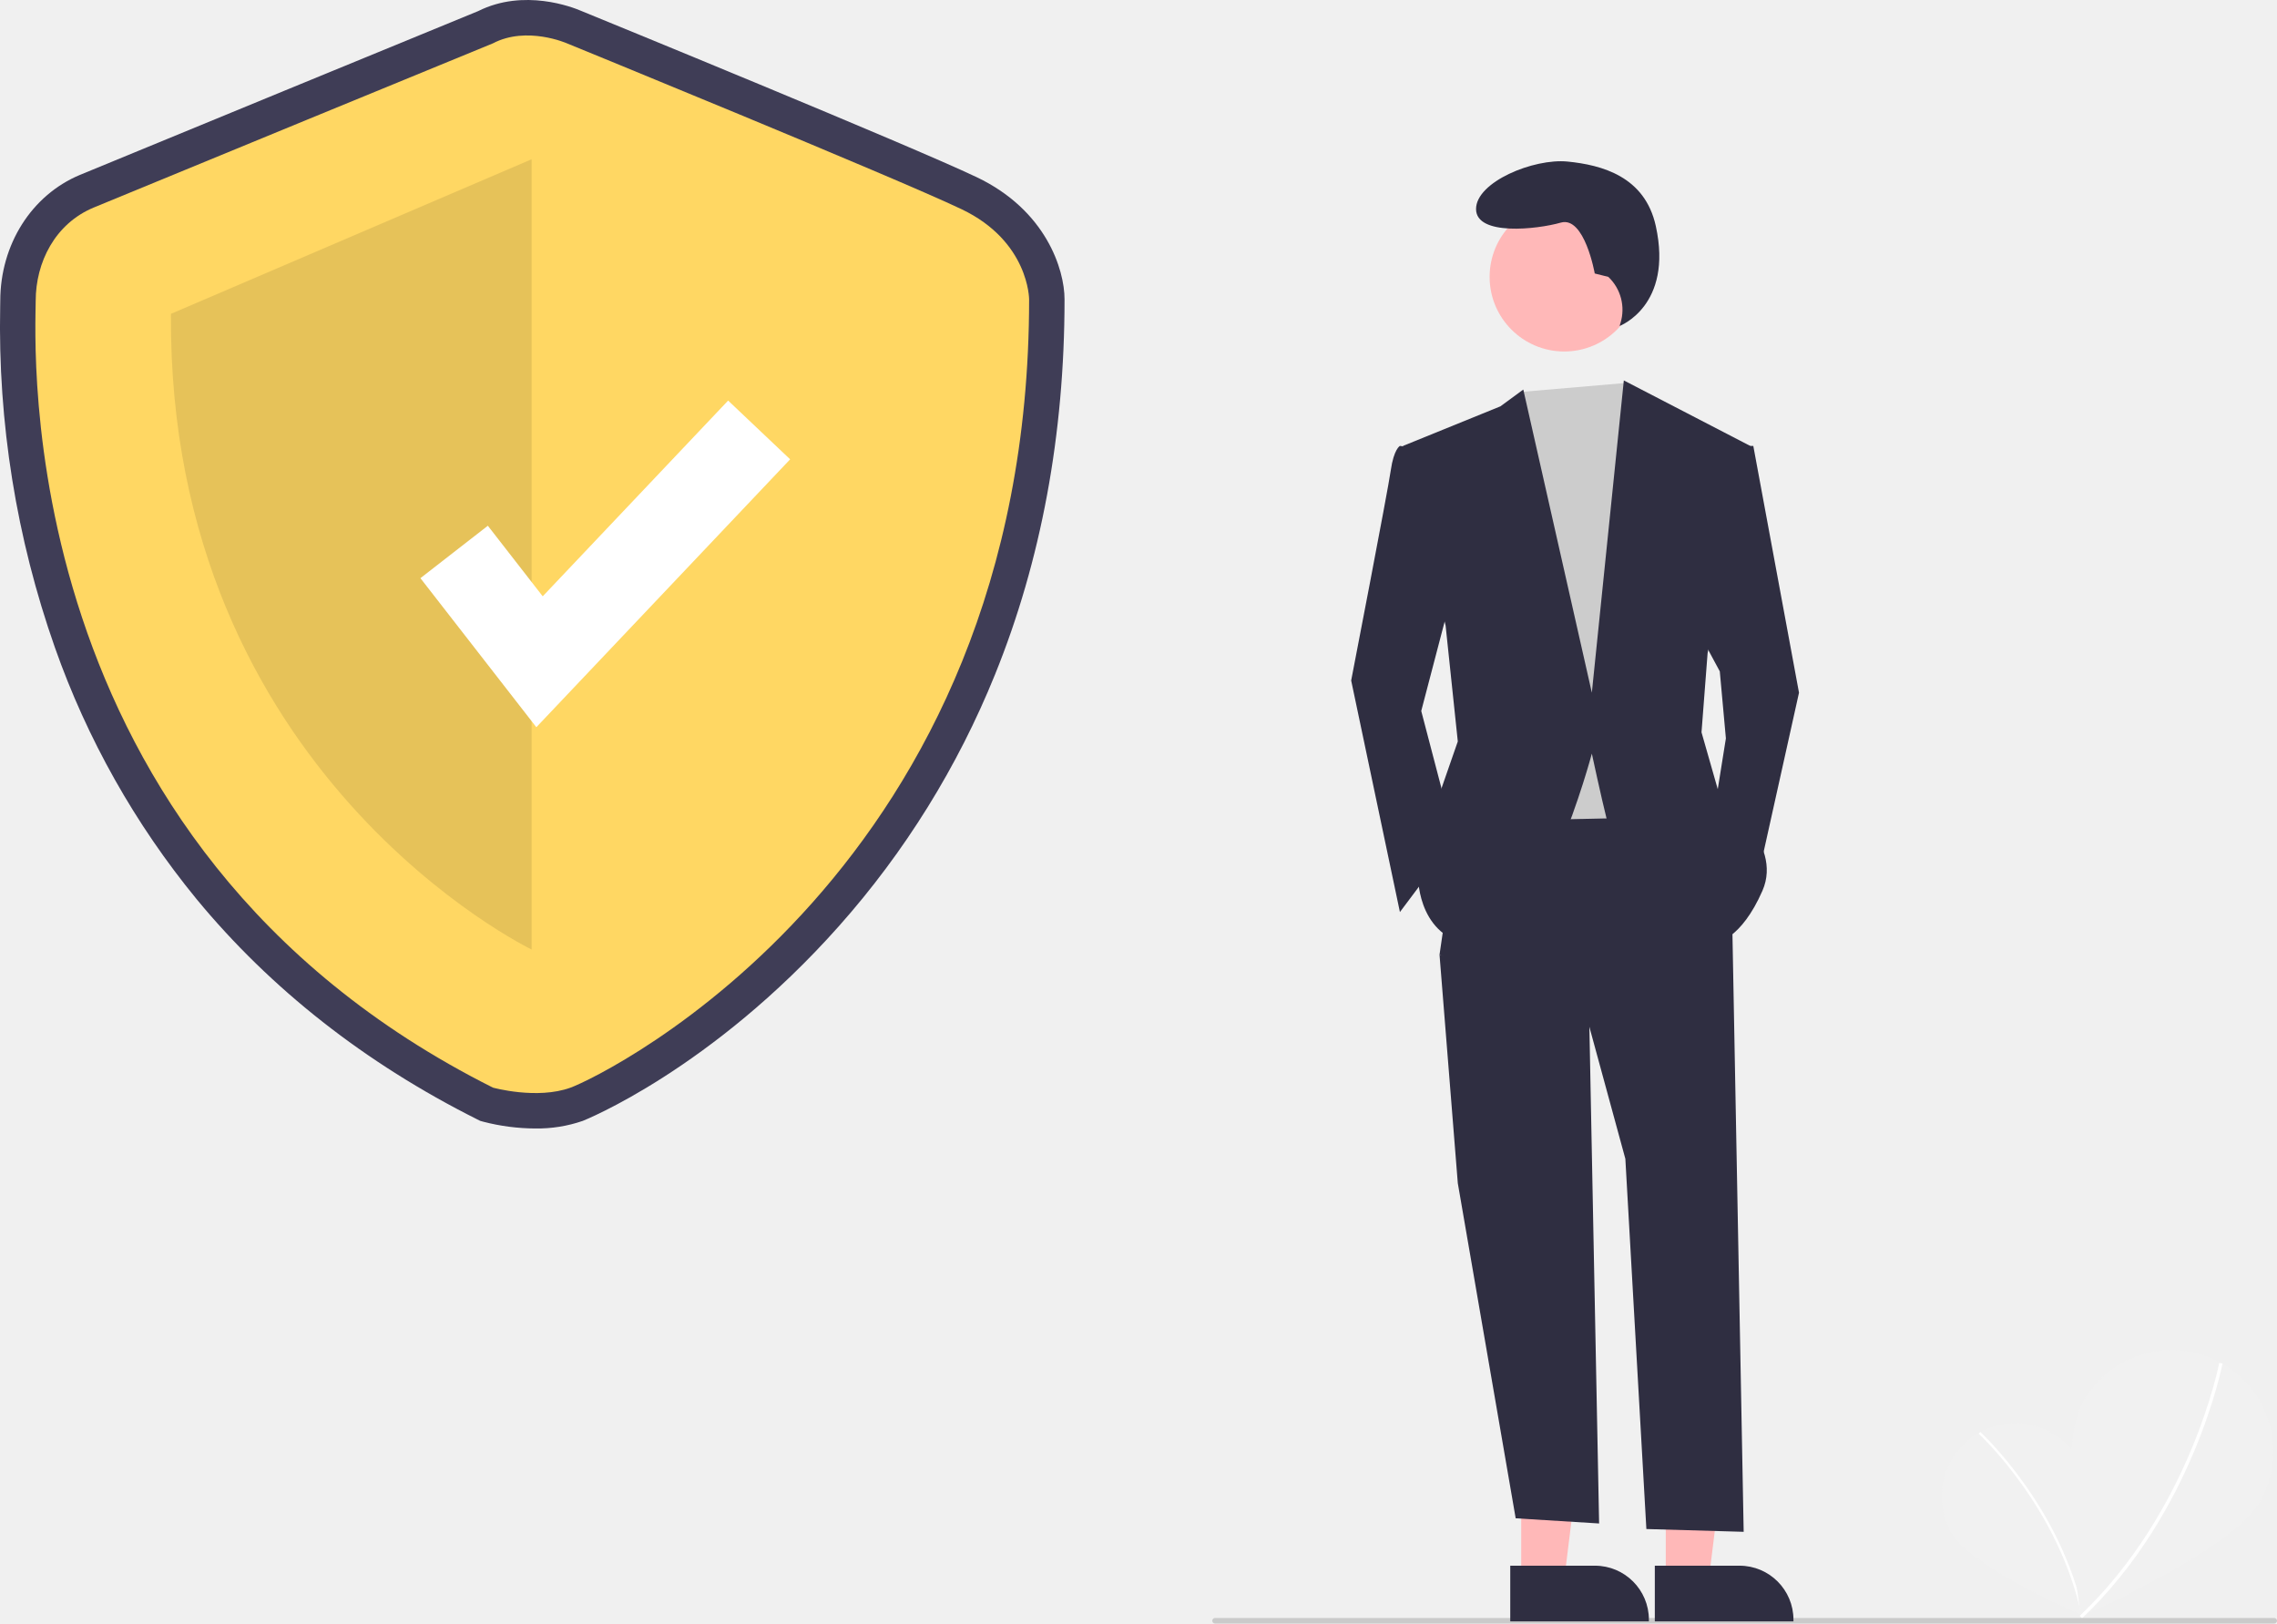
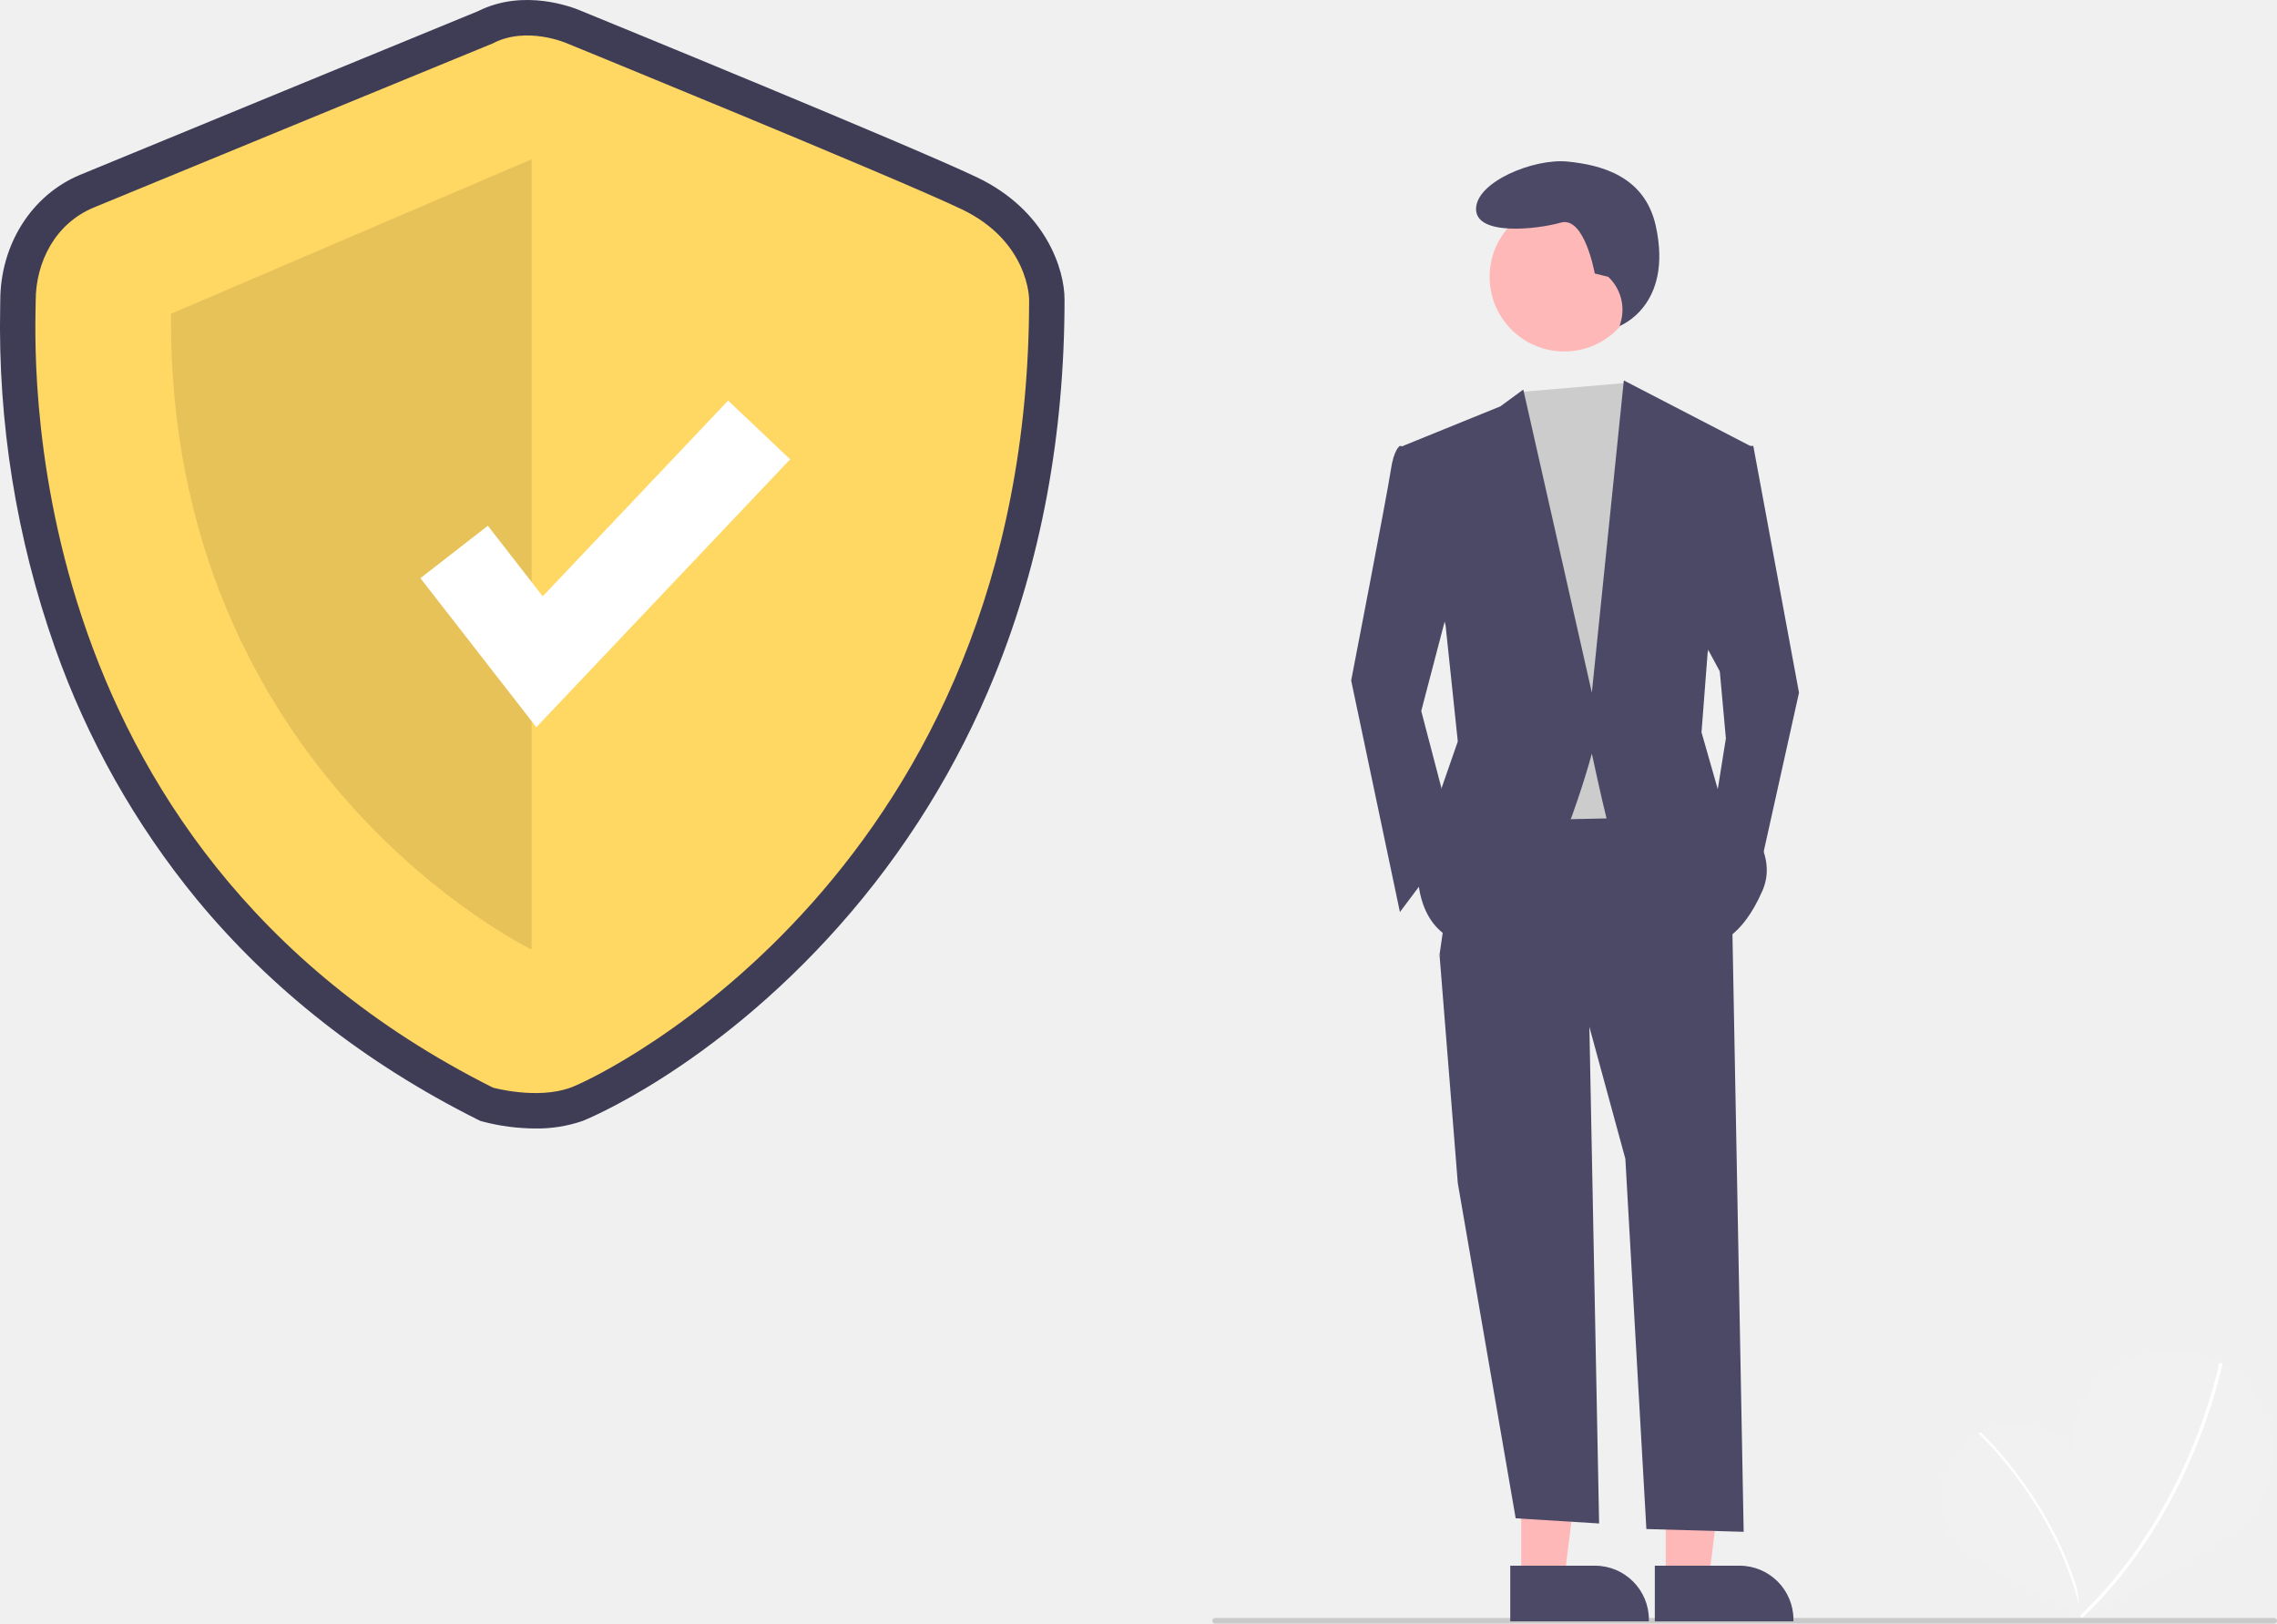
<svg xmlns="http://www.w3.org/2000/svg" data-name="Layer 1" width="819.07" height="584" viewBox="0 0 819.07 584">
  <path d="M938.366,683.359c7.184,12.698,1.092,55.585,1.092,55.585s-39.891-16.886-47.073-29.578a26.413,26.413,0,0,1,45.981-26.007Z" transform="translate(-190.4648 -158)" fill="#f1f1f1" />
  <path d="M940.037,738.889l-.847.179c-8.162-38.778-36.666-65.075-36.952-65.336l.583-.641C903.109,673.354,931.815,699.83,940.037,738.889Z" transform="translate(-190.4648 -158)" fill="#fff" />
  <path d="M1003.638,697.818c-9.748,17.683-64.706,41.638-64.706,41.638s-9.061-59.263.682-76.941a36.556,36.556,0,1,1,64.025,35.302Z" transform="translate(-190.4648 -158)" fill="#f1f1f1" />
  <path d="M939.416,740.098l-.826-.869c39.769-37.769,50.064-90.445,50.164-90.973l1.178.222C989.833,649.009,979.475,702.055,939.416,740.098Z" transform="translate(-190.4648 -158)" fill="#fff" />
  <path d="M383.03,563.919a75.19,75.19,0,0,1-18.64-2.411l-1.2-.332-1.113-.558c-40.242-20.177-74.192-46.827-100.907-79.211a299.865,299.865,0,0,1-50.949-90.47,348.21,348.21,0,0,1-19.691-122.665c.017-.876.031-1.553.031-2.019,0-20.289,11.262-38.091,28.691-45.354,13.339-5.558,134.455-55.305,143.206-58.9,16.48-8.258,34.062-1.365,36.876-.16,6.311,2.58,118.275,48.375,142.471,59.896,24.936,11.874,31.589,33.206,31.589,43.938,0,48.588-8.415,93.998-25.011,134.967a312.517,312.517,0,0,1-56.162,90.511c-45.847,51.594-91.706,69.884-92.148,70.045A50.11,50.11,0,0,1,383.03,563.919Zm-10.785-26.714c3.976.891,13.129,2.228,19.096.052,7.579-2.764,45.962-22.668,81.83-63.032,49.557-55.769,74.702-125.875,74.739-208.372-.089-1.671-1.275-13.592-17.062-21.109C507.123,233.447,390.746,185.86,389.573,185.381l-.322-.136c-2.439-1.022-10.201-3.175-15.551-.371l-1.071.499c-1.297.533-129.863,53.338-143.575,59.051-9.592,3.997-13.009,13.897-13.009,21.83,0,.58-.015,1.423-.036,2.513C214.914,325.214,227.976,464.113,372.246,537.205Z" transform="translate(-190.4648 -158)" fill="#3f3d56" />
  <path d="M367.789,173.586S238.054,226.87,224.154,232.662s-20.85,19.692-20.85,33.592S192.879,461.532,367.789,549.228c0,0,15.875,4.392,27.919,0s164.945-78.526,164.945-283.553c0,0,0-20.85-24.325-32.434s-141.934-59.655-141.934-59.655S379.951,167.215,367.789,173.586Z" transform="translate(-190.4648 -158)" fill="#ffd763" />
  <path d="M381.689,215.286V499.537S250.796,436.53,251.954,270.887Z" transform="translate(-190.4648 -158)" opacity="0.1" />
  <polygon points="192.931 261.581 151.235 207.969 175.483 189.11 195.226 214.494 261.921 144.088 284.224 165.219 192.931 261.581" fill="#fff" />
  <path d="M1008.535,742h-381a1,1,0,0,1,0-2h381a1,1,0,0,1,0,2Z" transform="translate(-190.4648 -158)" fill="#cacaca" />
  <polygon points="547.206 568.237 562.671 568.236 570.029 508.583 547.203 508.584 547.206 568.237" fill="#ffb8b8" />
-   <path d="M733.725,721.188l30.458-.001h.001a19.411,19.411,0,0,1,19.41,19.41v.631l-49.868.002Z" transform="translate(-190.4648 -158)" fill="#2f2e41" />
+   <path d="M733.725,721.188l30.458-.001h.001a19.411,19.411,0,0,1,19.41,19.41v.631l-49.868.002Z" transform="translate(-190.4648 -158)" fill="#4b4966" />
  <polygon points="599.206 568.237 614.671 568.236 622.029 508.583 599.203 508.584 599.206 568.237" fill="#ffb8b8" />
-   <path d="M785.725,721.188l30.458-.001h.001a19.411,19.411,0,0,1,19.41,19.41v.631l-49.868.002Z" transform="translate(-190.4648 -158)" fill="#2f2e41" />
-   <polygon points="571.514 358.75 575.224 548 545.213 546.139 524.393 425.597 517.817 343.408 571.514 358.75" fill="#2f2e41" />
-   <path d="M813.483,484.971,817.689,709l-35-1-7.56-133.17-13.15-48.217-53.696-25.204,8.767-60.271,78.9-1.096Z" transform="translate(-190.4648 -158)" fill="#2f2e41" />
+   <path d="M785.725,721.188l30.458-.001h.001a19.411,19.411,0,0,1,19.41,19.41v.631l-49.868.002Z" transform="translate(-190.4648 -158)" fill="#4b4966" />
+   <polygon points="571.514 358.75 575.224 548 545.213 546.139 524.393 425.597 517.817 343.408 571.514 358.75" fill="#4b4966" />
+   <path d="M813.483,484.971,817.689,709l-35-1-7.56-133.17-13.15-48.217-53.696-25.204,8.767-60.271,78.9-1.096Z" transform="translate(-190.4648 -158)" fill="#4b4966" />
  <circle cx="562.676" cy="99.594" r="26.838" fill="#ffb8b8" />
  <polygon points="584.936 137.738 589.047 143.966 600.006 174.649 591.239 294.095 539.734 295.192 533.16 158.211 546.933 140.995 584.936 137.738" fill="#ccc" />
-   <path d="M702.803,319.499l-8.767-1.096s-2.192,1.096-3.288,8.767-14.246,75.613-14.246,75.613l17.533,83.284,19.725-26.3-12.054-46.025,12.054-46.025Z" transform="translate(-190.4648 -158)" fill="#2f2e41" />
-   <polygon points="624.114 160.404 630.689 160.404 647.127 249.166 631.785 318.204 616.443 293 620.826 265.604 618.635 241.496 610.964 227.249 624.114 160.404" fill="#2f2e41" />
-   <path d="M768.999,257.594l-4.88-1.22s-3.66-20.739-12.199-18.299-30.498,4.88-30.498-4.88,20.739-18.299,32.938-17.079,27.779,5.267,31.718,23.178c6.314,28.713-13.026,35.965-13.026,35.965l.322-1.045a16.282,16.282,0,0,0-4.374-16.621Z" transform="translate(-190.4648 -158)" fill="#2f2e41" />
-   <path d="M695.132,318.403l35.067-14.246,8.219-6.027,24.656,109.036,11.506-112.324,45.477,23.561L804.716,392.92l-2.192,28.492,6.575,23.013s23.013,16.438,15.342,33.971-16.438,18.629-16.438,18.629-37.259-35.067-39.45-43.834-5.479-24.108-5.479-24.108-18.629,70.134-40.546,69.038-21.917-24.108-21.917-24.108l5.479-24.108,8.767-25.204-4.383-41.642Z" transform="translate(-190.4648 -158)" fill="#2f2e41" />
+   <path d="M702.803,319.499l-8.767-1.096s-2.192,1.096-3.288,8.767-14.246,75.613-14.246,75.613l17.533,83.284,19.725-26.3-12.054-46.025,12.054-46.025Z" transform="translate(-190.4648 -158)" fill="#4b4966" />
+   <polygon points="624.114 160.404 630.689 160.404 647.127 249.166 631.785 318.204 616.443 293 620.826 265.604 618.635 241.496 610.964 227.249 624.114 160.404" fill="#4b4966" />
+   <path d="M768.999,257.594l-4.88-1.22s-3.66-20.739-12.199-18.299-30.498,4.88-30.498-4.88,20.739-18.299,32.938-17.079,27.779,5.267,31.718,23.178c6.314,28.713-13.026,35.965-13.026,35.965l.322-1.045a16.282,16.282,0,0,0-4.374-16.621Z" transform="translate(-190.4648 -158)" fill="#4b4966" />
+   <path d="M695.132,318.403l35.067-14.246,8.219-6.027,24.656,109.036,11.506-112.324,45.477,23.561L804.716,392.92l-2.192,28.492,6.575,23.013s23.013,16.438,15.342,33.971-16.438,18.629-16.438,18.629-37.259-35.067-39.45-43.834-5.479-24.108-5.479-24.108-18.629,70.134-40.546,69.038-21.917-24.108-21.917-24.108l5.479-24.108,8.767-25.204-4.383-41.642Z" transform="translate(-190.4648 -158)" fill="#4b4966" />
</svg>
